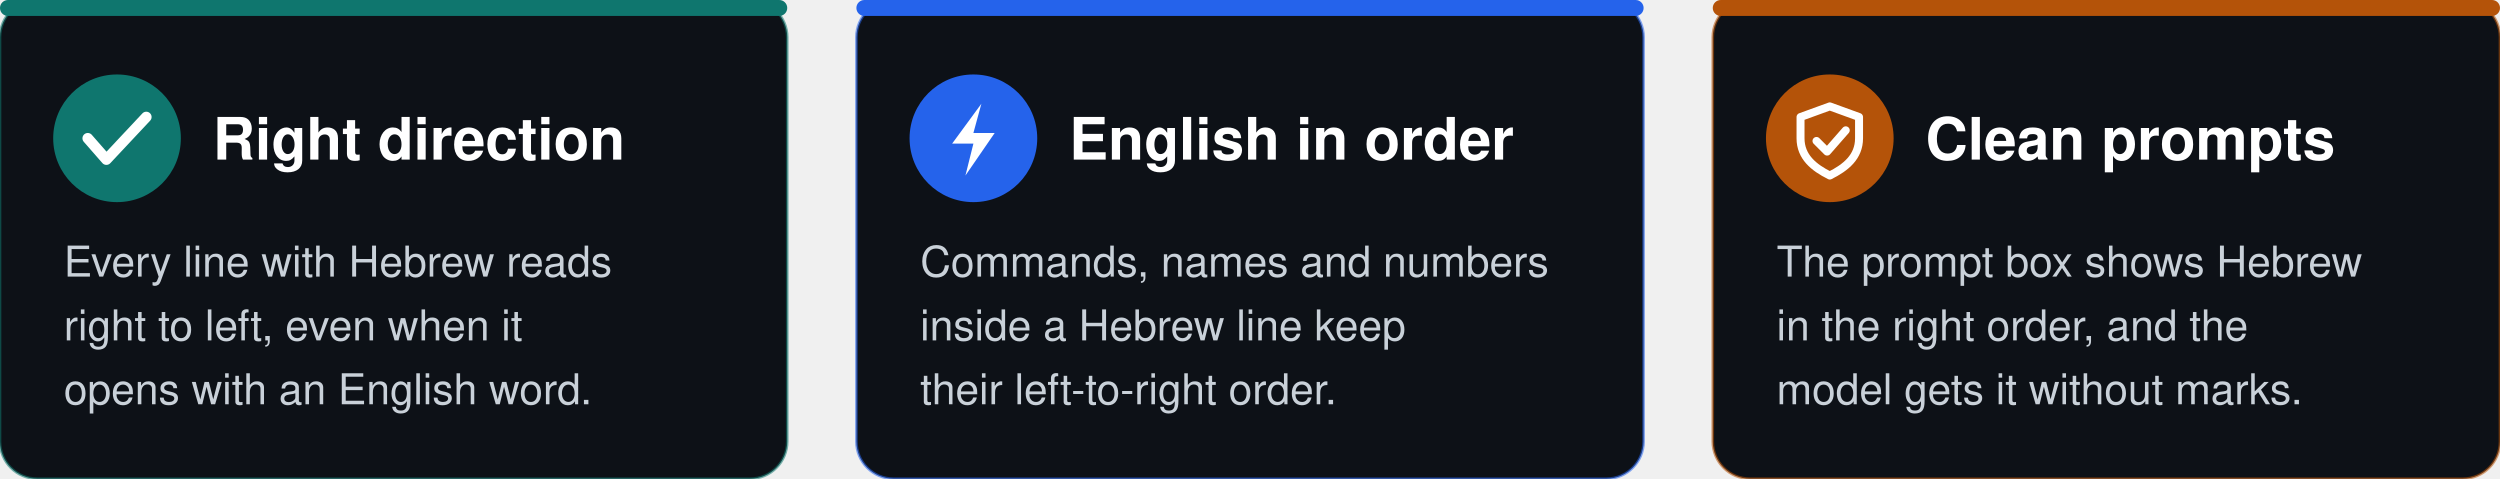
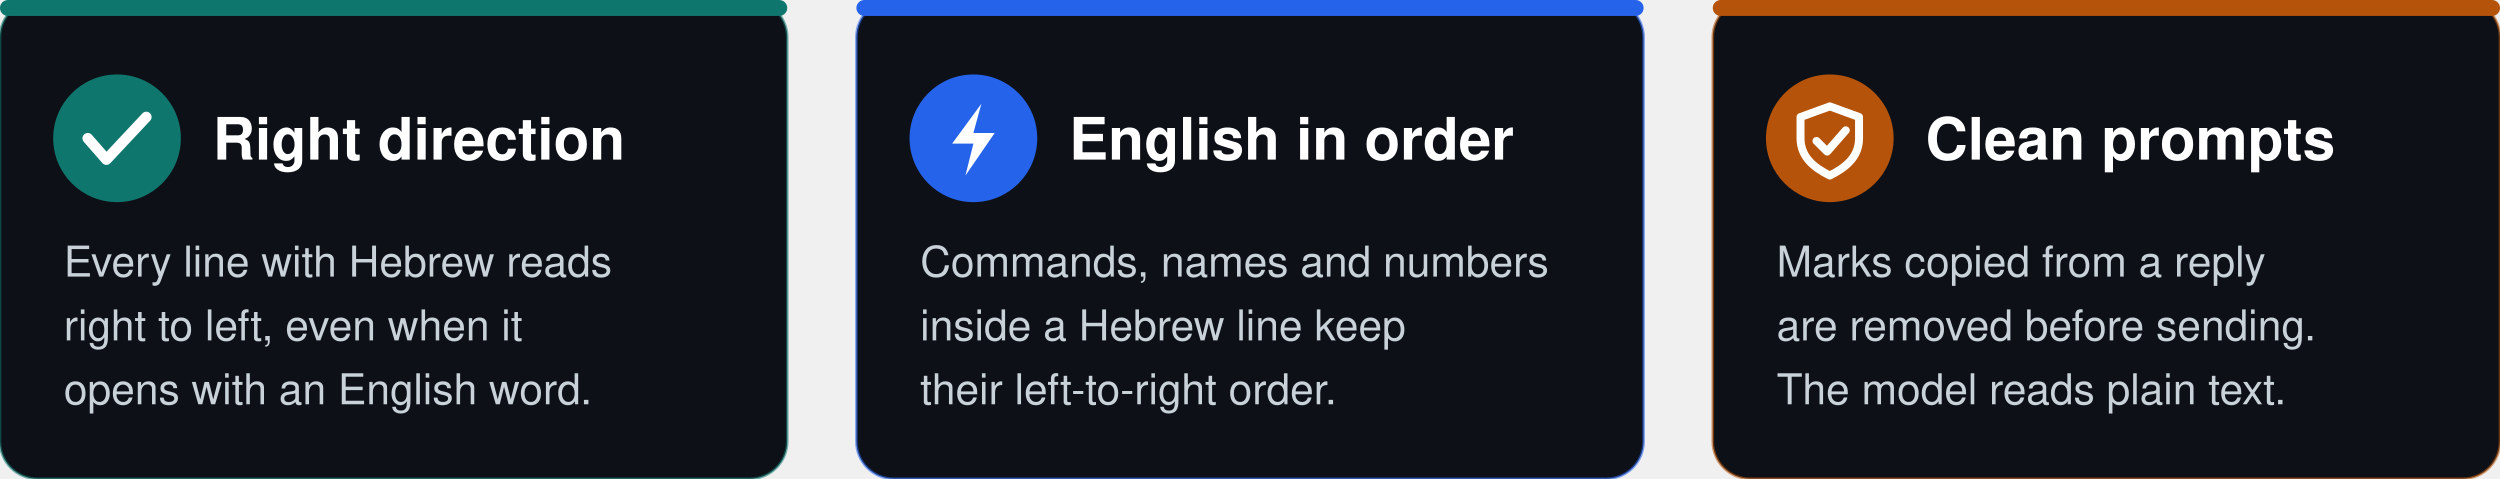
- <svg xmlns="http://www.w3.org/2000/svg" width="940" height="180" viewBox="0 0 940 180" font-family="-apple-system, 'Segoe UI', Helvetica, Arial, sans-serif" role="img" aria-label="Right direction: Every line with Hebrew reads right to left, even when it opens with an English word.. English in order: Commands, names and numbers inside a Hebrew line keep their left-to-right order.. Clean prompts: The prompt box shows Hebrew in the right order, and the model gets it without marks.">
+ <svg xmlns="http://www.w3.org/2000/svg" width="940" height="180" viewBox="0 0 940 180" font-family="-apple-system, 'Segoe UI', Helvetica, Arial, sans-serif" role="img" aria-label="Right direction: Every line with Hebrew reads right to left, even when it opens with an English word.. English in order: Commands, names and numbers inside a Hebrew line keep their left-to-right order.. Clean prompts: Marks copied from a reply are removed before sending. The model reads plain text.">
  <g transform="translate(0 0)">
    <rect width="296" height="180" rx="14" fill="#0d1117" stroke="#0F766E" stroke-opacity=".55" />
    <rect width="296" height="6" rx="3" fill="#0F766E" />
    <circle cx="44" cy="52" r="24" fill="#0F766E" />
    <g transform="translate(44 52)">
      <path d="M-11 0l7 8l15 -16" fill="none" stroke="#fff" stroke-width="4" stroke-linecap="round" stroke-linejoin="round" />
    </g>
    <text x="80" y="60" font-size="22" font-weight="700" fill="#fff">Right direction</text>
    <text x="24" y="104" font-size="16" fill="#c9d1d9">Every line with Hebrew reads</text>
    <text x="24" y="128" font-size="16" fill="#c9d1d9">right to left, even when it</text>
    <text x="24" y="152" font-size="16" fill="#c9d1d9">opens with an English word.</text>
  </g>
  <g transform="translate(322 0)">
    <rect width="296" height="180" rx="14" fill="#0d1117" stroke="#2563EB" stroke-opacity=".55" />
    <rect width="296" height="6" rx="3" fill="#2563EB" />
    <circle cx="44" cy="52" r="24" fill="#2563EB" />
    <g transform="translate(44 52)">
      <path d="M3 -13l-11 15h8l-3 12l11-16h-8z" fill="#fff" />
    </g>
    <text x="80" y="60" font-size="22" font-weight="700" fill="#fff">English in order</text>
    <text x="24" y="104" font-size="16" fill="#c9d1d9">Commands, names and numbers</text>
    <text x="24" y="128" font-size="16" fill="#c9d1d9">inside a Hebrew line keep</text>
    <text x="24" y="152" font-size="16" fill="#c9d1d9">their left-to-right order.</text>
  </g>
  <g transform="translate(644 0)">
    <rect width="296" height="180" rx="14" fill="#0d1117" stroke="#B45309" stroke-opacity=".55" />
    <rect width="296" height="6" rx="3" fill="#B45309" />
    <circle cx="44" cy="52" r="24" fill="#B45309" />
    <g transform="translate(44 52)">
      <path d="M0 -12l11 4v8c0 7-5 11-11 14c-6-3-11-7-11-14v-8z" fill="none" stroke="#fff" stroke-width="3" stroke-linejoin="round" />
      <path d="M-5 1l4 4l7-8" fill="none" stroke="#fff" stroke-width="3" stroke-linecap="round" stroke-linejoin="round" />
    </g>
    <text x="80" y="60" font-size="22" font-weight="700" fill="#fff">Clean prompts</text>
-     <text x="24" y="104" font-size="16" fill="#c9d1d9">The prompt box shows Hebrew</text>
-     <text x="24" y="128" font-size="16" fill="#c9d1d9">in the right order, and the</text>
-     <text x="24" y="152" font-size="16" fill="#c9d1d9">model gets it without marks.</text>
+     <text x="24" y="104" font-size="16" fill="#c9d1d9">Marks copied from a reply</text>
+     <text x="24" y="128" font-size="16" fill="#c9d1d9">are removed before sending.</text>
+     <text x="24" y="152" font-size="16" fill="#c9d1d9">The model reads plain text.</text>
  </g>
</svg>
